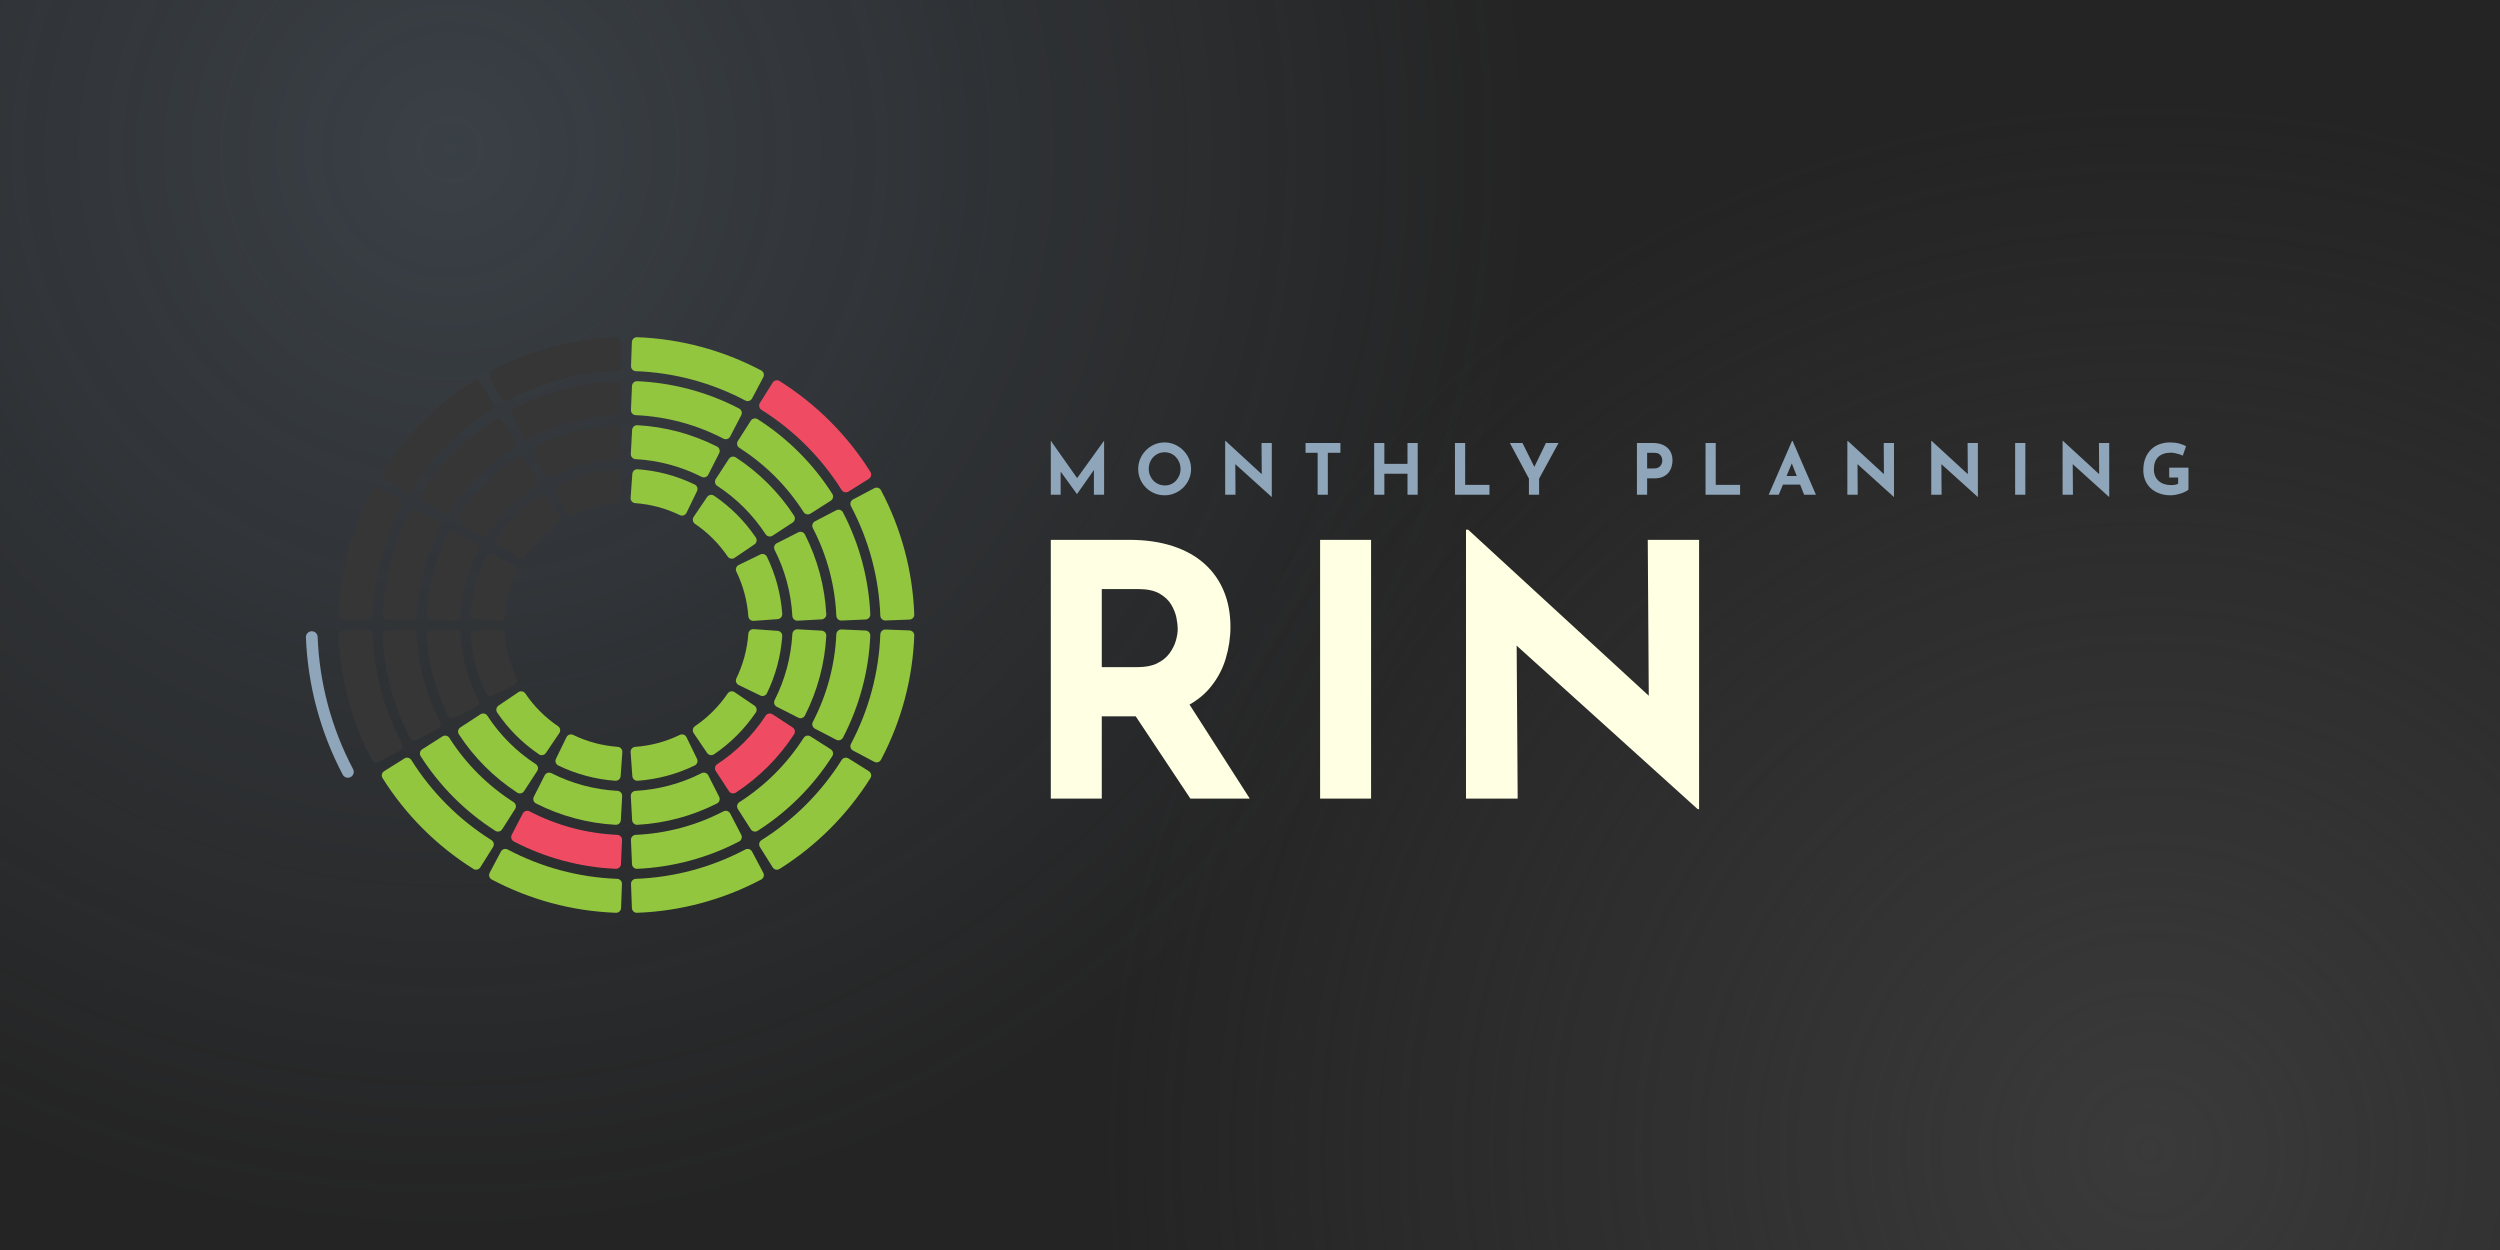
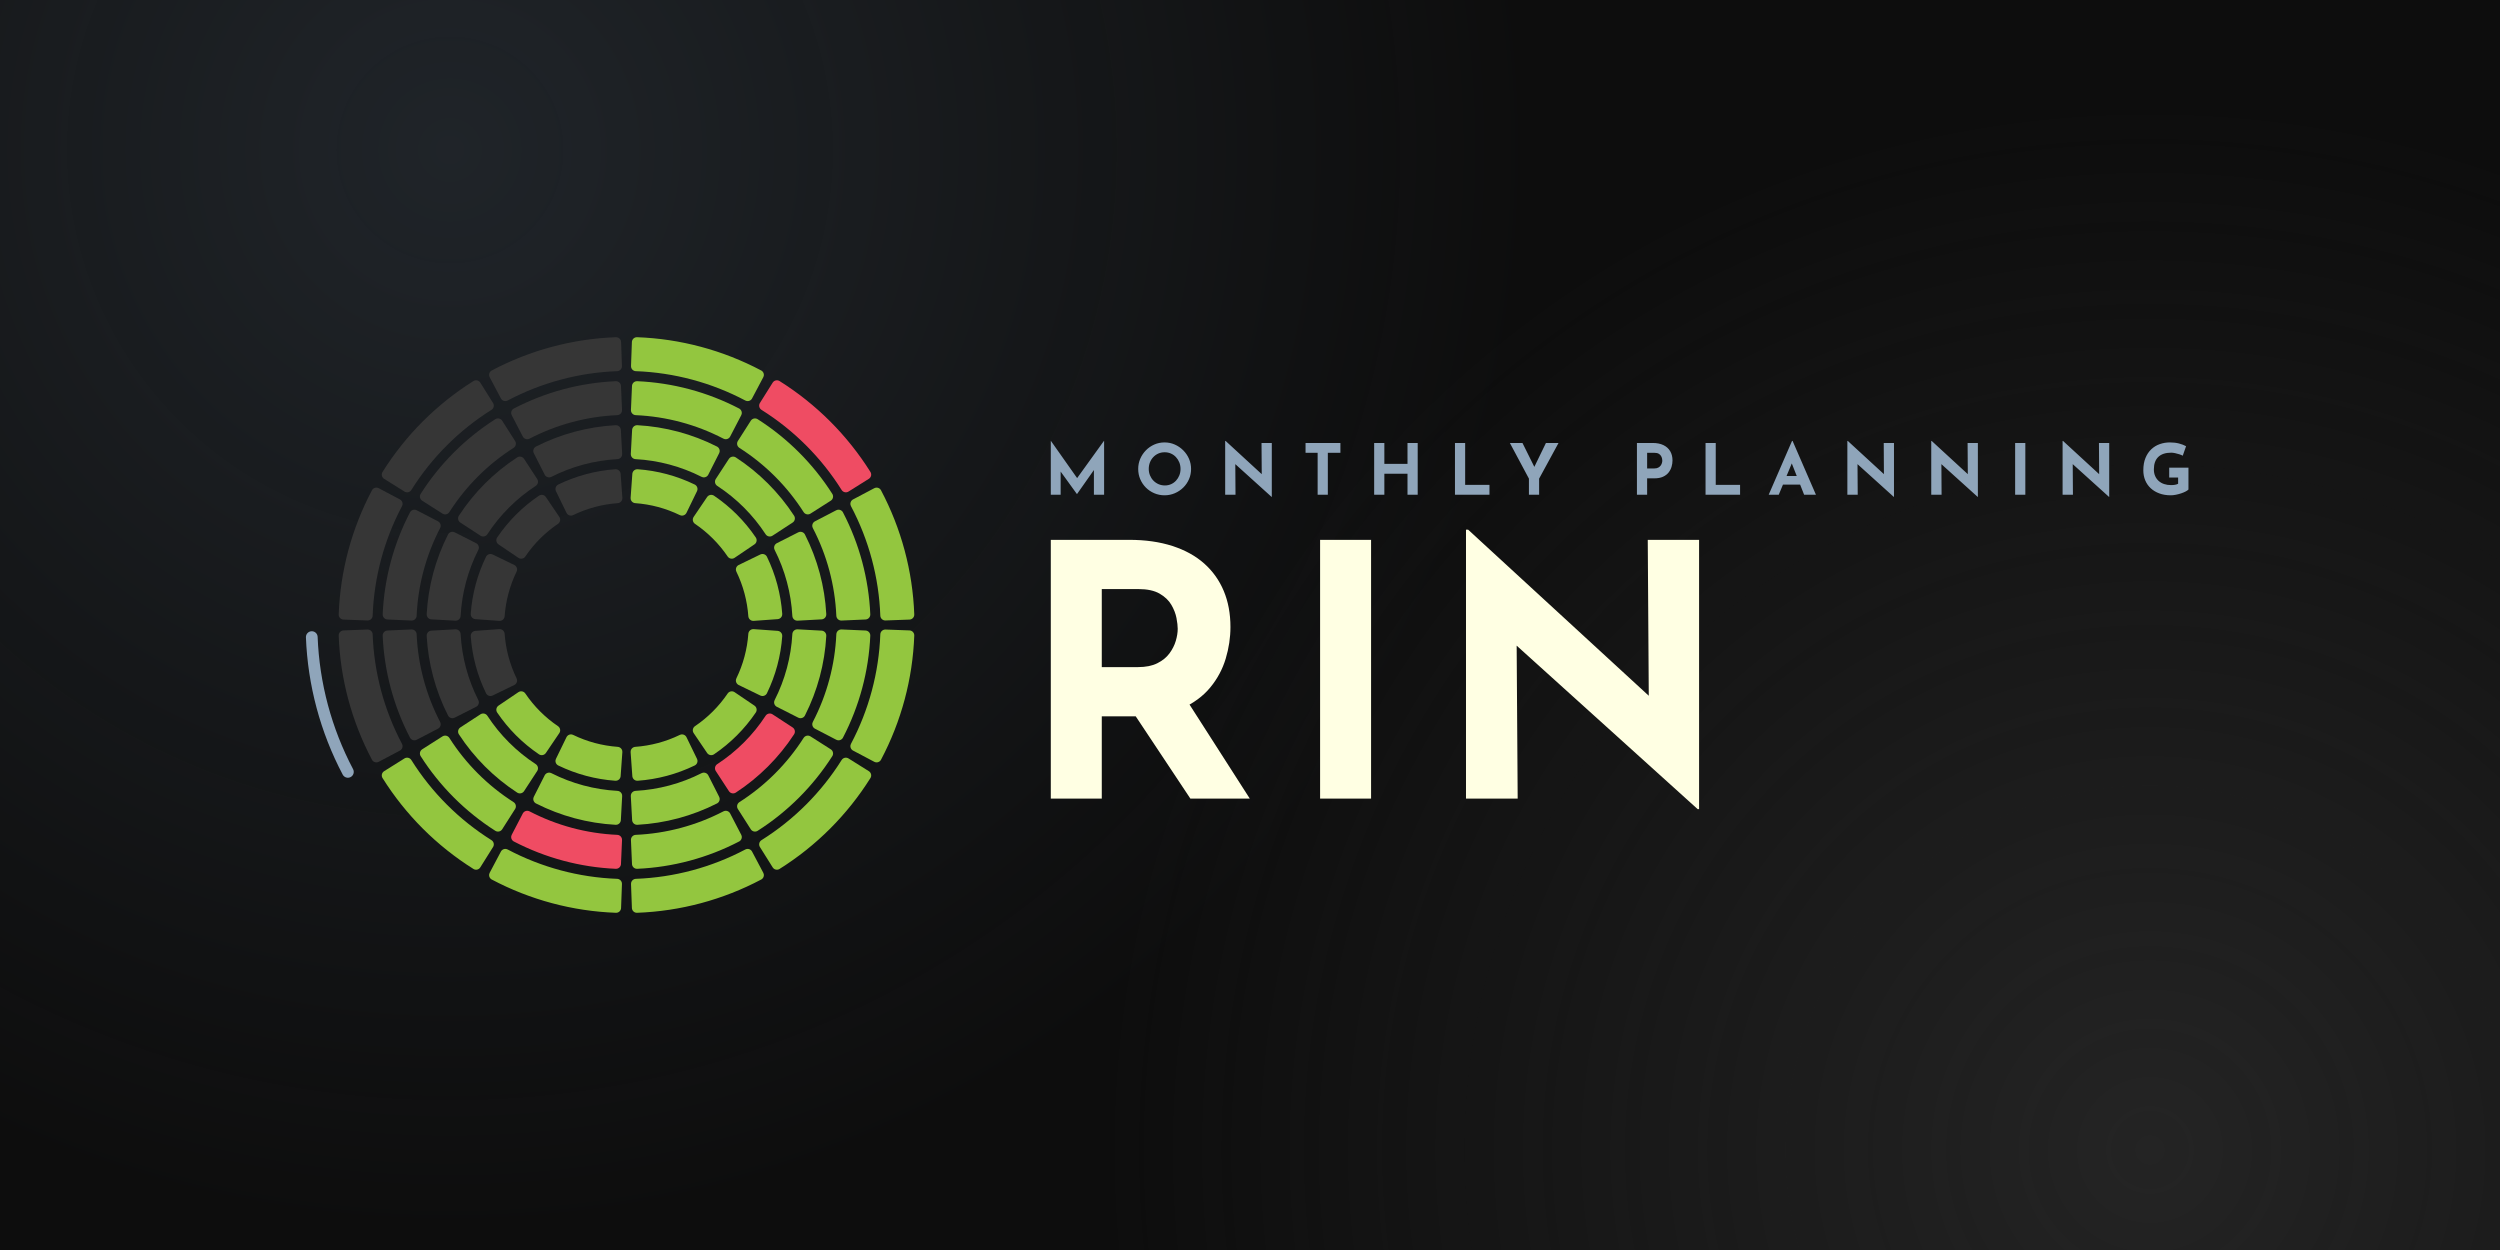
<svg xmlns="http://www.w3.org/2000/svg" width="1280" height="640" viewBox="0 0 1280 640">
  <defs>
    <radialGradient id="bblob0" cx="230.4" cy="76.8" r="555.52" gradientUnits="userSpaceOnUse">
-       <stop offset="0" stop-color="#6D8196" stop-opacity="0.3" />
-       <stop offset="1" stop-color="#6D8196" stop-opacity="0" />
+       <stop offset="0" stop-color="#4c5b6b" stop-opacity="0.3" />
+       <stop offset="1" stop-color="#4c5b6b" stop-opacity="0" />
    </radialGradient>
    <radialGradient id="bblob1" cx="1100.8" cy="588.8" r="537.6" gradientUnits="userSpaceOnUse">
-       <stop offset="0" stop-color="#3a3a3a" stop-opacity="1" />
-       <stop offset="1" stop-color="#3a3a3a" stop-opacity="0" />
+       <stop offset="0" stop-color="#242424" stop-opacity="1" />
+       <stop offset="1" stop-color="#242424" stop-opacity="0" />
    </radialGradient>
  </defs>
-   <rect width="1280" height="640" fill="#242424" />
+   <rect width="1280" height="640" fill="#0d0d0d" />
  <rect width="1280" height="640" fill="url(#bblob0)" />
  <rect width="1280" height="640" fill="url(#bblob1)" />
  <g>
    <path d="M326.3 242.8A77.4 77.4 0 0 1 354.57 250.37L349.19 261.44A65.1 65.1 0 0 0 325.42 255.07Z" fill="#93c63f" stroke="#93c63f" stroke-width="5.1" stroke-linejoin="round" />
    <path d="M326.19 220.25A99.9 99.9 0 0 1 365.93 230.9L360.37 241.87A87.6 87.6 0 0 0 325.52 232.53Z" fill="#93c63f" stroke="#93c63f" stroke-width="5.1" stroke-linejoin="round" />
    <path d="M326.13 197.72A122.4 122.4 0 0 1 377.25 211.42L371.58 222.33A110.1 110.1 0 0 0 325.59 210.01Z" fill="#93c63f" stroke="#93c63f" stroke-width="5.1" stroke-linejoin="round" />
    <path d="M326.08 175.2A144.9 144.9 0 0 1 388.55 191.94L382.8 202.81A132.6 132.6 0 0 0 325.63 187.49Z" fill="#93c63f" stroke="#93c63f" stroke-width="5.1" stroke-linejoin="round" />
    <path d="M364.15 255.91A77.4 77.4 0 0 1 384.85 276.61L374.67 283.5A65.1 65.1 0 0 0 357.26 266.09Z" fill="#93c63f" stroke="#93c63f" stroke-width="5.1" stroke-linejoin="round" />
    <path d="M375.34 236.33A99.9 99.9 0 0 1 404.43 265.42L394.13 272.14A87.6 87.6 0 0 0 368.62 246.63Z" fill="#93c63f" stroke="#93c63f" stroke-width="5.1" stroke-linejoin="round" />
    <path d="M386.55 216.78A122.4 122.4 0 0 1 423.98 254.21L413.6 260.82A110.1 110.1 0 0 0 379.94 227.16Z" fill="#93c63f" stroke="#93c63f" stroke-width="5.1" stroke-linejoin="round" />
    <path d="M397.77 197.26A144.9 144.9 0 0 1 443.5 242.99L433.08 249.52A132.6 132.6 0 0 0 391.24 207.68Z" fill="#ef4c63" stroke="#ef4c63" stroke-width="5.1" stroke-linejoin="round" />
    <path d="M390.39 286.19A77.4 77.4 0 0 1 397.96 314.46L385.69 315.34A65.1 65.1 0 0 0 379.32 291.57Z" fill="#93c63f" stroke="#93c63f" stroke-width="5.1" stroke-linejoin="round" />
    <path d="M409.86 274.83A99.9 99.9 0 0 1 420.51 314.57L408.23 315.24A87.6 87.6 0 0 0 398.89 280.39Z" fill="#93c63f" stroke="#93c63f" stroke-width="5.1" stroke-linejoin="round" />
    <path d="M429.34 263.51A122.4 122.4 0 0 1 443.04 314.63L430.75 315.17A110.1 110.1 0 0 0 418.43 269.18Z" fill="#93c63f" stroke="#93c63f" stroke-width="5.1" stroke-linejoin="round" />
    <path d="M448.82 252.21A144.9 144.9 0 0 1 465.56 314.68L453.27 315.13A132.6 132.6 0 0 0 437.95 257.96Z" fill="#93c63f" stroke="#93c63f" stroke-width="5.1" stroke-linejoin="round" />
    <path d="M397.96 325.54A77.4 77.4 0 0 1 390.39 353.81L379.32 348.43A65.1 65.1 0 0 0 385.69 324.66Z" fill="#93c63f" stroke="#93c63f" stroke-width="5.1" stroke-linejoin="round" />
    <path d="M420.51 325.43A99.9 99.9 0 0 1 409.86 365.17L398.89 359.61A87.6 87.6 0 0 0 408.23 324.76Z" fill="#93c63f" stroke="#93c63f" stroke-width="5.1" stroke-linejoin="round" />
    <path d="M443.04 325.37A122.4 122.4 0 0 1 429.34 376.49L418.43 370.82A110.1 110.1 0 0 0 430.75 324.83Z" fill="#93c63f" stroke="#93c63f" stroke-width="5.1" stroke-linejoin="round" />
    <path d="M465.56 325.32A144.9 144.9 0 0 1 448.82 387.79L437.95 382.04A132.6 132.6 0 0 0 453.27 324.87Z" fill="#93c63f" stroke="#93c63f" stroke-width="5.1" stroke-linejoin="round" />
    <path d="M384.85 363.39A77.4 77.4 0 0 1 364.15 384.09L357.26 373.91A65.1 65.1 0 0 0 374.67 356.5Z" fill="#93c63f" stroke="#93c63f" stroke-width="5.1" stroke-linejoin="round" />
    <path d="M404.43 374.58A99.9 99.9 0 0 1 375.34 403.67L368.62 393.37A87.6 87.6 0 0 0 394.13 367.86Z" fill="#ef4c63" stroke="#ef4c63" stroke-width="5.1" stroke-linejoin="round" />
    <path d="M423.98 385.79A122.4 122.4 0 0 1 386.55 423.22L379.94 412.84A110.1 110.1 0 0 0 413.6 379.18Z" fill="#93c63f" stroke="#93c63f" stroke-width="5.1" stroke-linejoin="round" />
    <path d="M443.5 397.01A144.9 144.9 0 0 1 397.77 442.74L391.24 432.32A132.6 132.6 0 0 0 433.08 390.48Z" fill="#93c63f" stroke="#93c63f" stroke-width="5.1" stroke-linejoin="round" />
    <path d="M354.57 389.63A77.4 77.4 0 0 1 326.3 397.2L325.42 384.93A65.1 65.1 0 0 0 349.19 378.56Z" fill="#93c63f" stroke="#93c63f" stroke-width="5.1" stroke-linejoin="round" />
    <path d="M365.93 409.1A99.9 99.9 0 0 1 326.19 419.75L325.52 407.47A87.6 87.6 0 0 0 360.37 398.13Z" fill="#93c63f" stroke="#93c63f" stroke-width="5.1" stroke-linejoin="round" />
    <path d="M377.25 428.58A122.4 122.4 0 0 1 326.13 442.28L325.59 429.99A110.1 110.1 0 0 0 371.58 417.67Z" fill="#93c63f" stroke="#93c63f" stroke-width="5.1" stroke-linejoin="round" />
    <path d="M388.55 448.06A144.9 144.9 0 0 1 326.08 464.8L325.63 452.51A132.6 132.6 0 0 0 382.8 437.19Z" fill="#93c63f" stroke="#93c63f" stroke-width="5.1" stroke-linejoin="round" />
    <path d="M315.22 397.2A77.4 77.4 0 0 1 286.95 389.63L292.33 378.56A65.1 65.1 0 0 0 316.1 384.93Z" fill="#93c63f" stroke="#93c63f" stroke-width="5.1" stroke-linejoin="round" />
    <path d="M315.33 419.75A99.9 99.9 0 0 1 275.59 409.1L281.15 398.13A87.6 87.6 0 0 0 316 407.47Z" fill="#93c63f" stroke="#93c63f" stroke-width="5.1" stroke-linejoin="round" />
    <path d="M315.39 442.28A122.4 122.4 0 0 1 264.27 428.58L269.94 417.67A110.1 110.1 0 0 0 315.93 429.99Z" fill="#ef4c63" stroke="#ef4c63" stroke-width="5.1" stroke-linejoin="round" />
    <path d="M315.44 464.8A144.9 144.9 0 0 1 252.97 448.06L258.72 437.19A132.6 132.6 0 0 0 315.89 452.51Z" fill="#93c63f" stroke="#93c63f" stroke-width="5.1" stroke-linejoin="round" />
    <path d="M277.37 384.09A77.4 77.4 0 0 1 256.67 363.39L266.85 356.5A65.1 65.1 0 0 0 284.26 373.91Z" fill="#93c63f" stroke="#93c63f" stroke-width="5.1" stroke-linejoin="round" />
    <path d="M266.18 403.67A99.9 99.9 0 0 1 237.09 374.58L247.39 367.86A87.6 87.6 0 0 0 272.9 393.37Z" fill="#93c63f" stroke="#93c63f" stroke-width="5.1" stroke-linejoin="round" />
    <path d="M254.97 423.22A122.4 122.4 0 0 1 217.54 385.79L227.92 379.18A110.1 110.1 0 0 0 261.58 412.84Z" fill="#93c63f" stroke="#93c63f" stroke-width="5.1" stroke-linejoin="round" />
    <path d="M243.75 442.74A144.9 144.9 0 0 1 198.02 397.01L208.44 390.48A132.6 132.6 0 0 0 250.28 432.32Z" fill="#93c63f" stroke="#93c63f" stroke-width="5.1" stroke-linejoin="round" />
    <path d="M251.13 353.81A77.4 77.4 0 0 1 243.56 325.54L255.83 324.66A65.1 65.1 0 0 0 262.2 348.43Z" fill="#363636" stroke="#363636" stroke-width="5.1" stroke-linejoin="round" />
    <path d="M231.66 365.17A99.9 99.9 0 0 1 221.01 325.43L233.29 324.76A87.6 87.6 0 0 0 242.63 359.61Z" fill="#363636" stroke="#363636" stroke-width="5.1" stroke-linejoin="round" />
    <path d="M212.18 376.49A122.4 122.4 0 0 1 198.48 325.37L210.77 324.83A110.1 110.1 0 0 0 223.09 370.82Z" fill="#363636" stroke="#363636" stroke-width="5.1" stroke-linejoin="round" />
    <path d="M192.7 387.79A144.9 144.9 0 0 1 175.96 325.32L188.25 324.87A132.6 132.6 0 0 0 203.57 382.04Z" fill="#363636" stroke="#363636" stroke-width="5.1" stroke-linejoin="round" />
    <path d="M243.56 314.46A77.4 77.4 0 0 1 251.13 286.19L262.2 291.57A65.1 65.1 0 0 0 255.83 315.34Z" fill="#363636" stroke="#363636" stroke-width="5.1" stroke-linejoin="round" />
    <path d="M221.01 314.57A99.9 99.9 0 0 1 231.66 274.83L242.63 280.39A87.6 87.6 0 0 0 233.29 315.24Z" fill="#363636" stroke="#363636" stroke-width="5.1" stroke-linejoin="round" />
    <path d="M198.48 314.63A122.4 122.4 0 0 1 212.18 263.51L223.09 269.18A110.1 110.1 0 0 0 210.77 315.17Z" fill="#363636" stroke="#363636" stroke-width="5.1" stroke-linejoin="round" />
    <path d="M175.96 314.68A144.9 144.9 0 0 1 192.7 252.21L203.57 257.96A132.6 132.6 0 0 0 188.25 315.13Z" fill="#363636" stroke="#363636" stroke-width="5.1" stroke-linejoin="round" />
    <path d="M256.67 276.61A77.4 77.4 0 0 1 277.37 255.91L284.26 266.09A65.1 65.1 0 0 0 266.85 283.5Z" fill="#363636" stroke="#363636" stroke-width="5.1" stroke-linejoin="round" />
    <path d="M237.09 265.42A99.9 99.9 0 0 1 266.18 236.33L272.9 246.63A87.6 87.6 0 0 0 247.39 272.14Z" fill="#363636" stroke="#363636" stroke-width="5.1" stroke-linejoin="round" />
    <path d="M217.54 254.21A122.4 122.4 0 0 1 254.97 216.78L261.58 227.16A110.1 110.1 0 0 0 227.92 260.82Z" fill="#363636" stroke="#363636" stroke-width="5.1" stroke-linejoin="round" />
    <path d="M198.02 242.99A144.9 144.9 0 0 1 243.75 197.26L250.28 207.68A132.6 132.6 0 0 0 208.44 249.52Z" fill="#363636" stroke="#363636" stroke-width="5.1" stroke-linejoin="round" />
    <path d="M286.95 250.37A77.4 77.4 0 0 1 315.22 242.8L316.1 255.07A65.1 65.1 0 0 0 292.33 261.44Z" fill="#363636" stroke="#363636" stroke-width="5.1" stroke-linejoin="round" />
    <path d="M275.59 230.9A99.9 99.9 0 0 1 315.33 220.25L316 232.53A87.6 87.6 0 0 0 281.15 241.87Z" fill="#363636" stroke="#363636" stroke-width="5.1" stroke-linejoin="round" />
    <path d="M264.27 211.42A122.4 122.4 0 0 1 315.39 197.72L315.93 210.01A110.1 110.1 0 0 0 269.94 222.33Z" fill="#363636" stroke="#363636" stroke-width="5.1" stroke-linejoin="round" />
    <path d="M252.97 191.94A144.9 144.9 0 0 1 315.44 175.2L315.89 187.49A132.6 132.6 0 0 0 258.72 202.81Z" fill="#363636" stroke="#363636" stroke-width="5.1" stroke-linejoin="round" />
    <path d="M178.12 395.2A161.25 161.25 0 0 1 159.63 326.19" fill="none" stroke="#8fa5ba" stroke-width="6" stroke-linecap="round" />
  </g>
  <path transform="translate(534.59 253.3)" d="M8.46 0L3.42 0L3.42-27.58L3.46-27.58L18.18-6.70L15.95-7.20L30.64-27.58L30.71-27.58L30.71 0L25.49 0L25.49-15.80L25.81-13.10L16.85-0.36L16.78-0.36L7.56-13.10L8.46-15.59L8.46 0ZM48.17-13.21L48.17-13.21Q48.17-15.95 49.21-18.40Q50.26-20.84 52.11-22.73Q53.96-24.62 56.41-25.70Q58.86-26.78 61.67-26.78L61.67-26.78Q64.44-26.78 66.89-25.70Q69.34-24.62 71.23-22.73Q73.12-20.84 74.18-18.40Q75.24-15.95 75.24-13.21L75.24-13.21Q75.24-10.40 74.18-7.96Q73.12-5.51 71.23-3.65Q69.34-1.80 66.89-0.76Q64.44 0.29 61.67 0.29L61.67 0.29Q58.86 0.29 56.41-0.76Q53.96-1.80 52.11-3.65Q50.26-5.51 49.21-7.96Q48.17-10.40 48.17-13.21ZM53.57-13.21L53.57-13.21Q53.57-11.45 54.20-9.92Q54.83-8.39 55.96-7.22Q57.10-6.05 58.59-5.40Q60.08-4.75 61.85-4.75L61.85-4.75Q63.54-4.75 65.00-5.40Q66.46-6.05 67.54-7.22Q68.62-8.39 69.23-9.92Q69.84-11.45 69.84-13.21L69.84-13.21Q69.84-15.01 69.21-16.56Q68.58-18.11 67.48-19.28Q66.38-20.45 64.91-21.10Q63.43-21.74 61.70-21.74L61.70-21.74Q59.98-21.74 58.50-21.10Q57.02-20.45 55.91-19.28Q54.79-18.11 54.18-16.56Q53.57-15.01 53.57-13.21ZM116.57 1.08L116.42 1.08L96.34-17.06L97.88-16.20L97.99 0L92.70 0L92.70-27.54L92.92-27.54L112.57-9.47L111.42-9.97L111.31-26.50L116.57-26.50L116.57 1.08ZM133.85-21.46L133.85-26.50L151.70-26.50L151.70-21.46L145.26-21.46L145.26 0L140.04 0L140.04-21.46L133.85-21.46ZM186.05-26.50L191.27-26.50L191.27 0L186.05 0L186.05-10.76L174.20-10.76L174.20 0L168.98 0L168.98-26.50L174.20-26.50L174.20-15.80L186.05-15.80L186.05-26.50ZM210.35 0L210.35-26.50L215.57-26.50L215.57-5.04L228.02-5.04L228.02 0L210.35 0ZM248.22 0L248.22-8.24L238.46-26.50L244.91-26.50L251.75-12.74L250.20-12.64L256.93-26.50L263.38-26.50L253.44-8.24L253.44 0L248.22 0ZM303.52-26.50L311.54-26.50Q314.82-26.50 317.09-25.40Q319.36-24.30 320.54-22.30Q321.73-20.30 321.73-17.57L321.73-17.57Q321.73-15.95 321.25-14.31Q320.76-12.67 319.70-11.34Q318.64-10.01 316.85-9.20Q315.07-8.39 312.48-8.39L312.48-8.39L308.74-8.39L308.74 0L303.52 0L303.52-26.50ZM308.74-13.46L312.44-13.46Q313.63-13.46 314.42-13.88Q315.22-14.29 315.67-14.92Q316.12-15.55 316.31-16.24Q316.51-16.92 316.51-17.42L316.51-17.42Q316.51-17.82 316.39-18.49Q316.26-19.15 315.86-19.84Q315.47-20.52 314.66-20.99Q313.85-21.46 312.48-21.46L312.48-21.46L308.74-21.46L308.74-13.46ZM338.65 0L338.65-26.50L343.87-26.50L343.87-5.04L356.33-5.04L356.33 0L338.65 0ZM376.13 0L370.98 0L382.93-27.54L383.22-27.54L395.17 0L389.12 0L381.49-19.37L385.27-21.96L376.13 0ZM377.53-5.18L379.15-9.58L387.11-9.58L388.94-5.18L377.53-5.18ZM435.13 1.08L434.99 1.08L414.90-17.06L416.45-16.20L416.56 0L411.26 0L411.26-27.54L411.48-27.54L431.14-9.47L429.98-9.97L429.88-26.50L435.13-26.50L435.13 1.08ZM478.08 1.08L477.94 1.08L457.85-17.06L459.40-16.20L459.50 0L454.21 0L454.21-27.54L454.43-27.54L474.08-9.47L472.93-9.97L472.82-26.50L478.08-26.50L478.08 1.08ZM497.16 0L497.16-26.50L502.38-26.50L502.38 0L497.16 0ZM545.33 1.08L545.18 1.08L525.10-17.06L526.64-16.20L526.75 0L521.46 0L521.46-27.54L521.68-27.54L541.33-9.47L540.18-9.97L540.07-26.50L545.33-26.50L545.33 1.08ZM585.90-13.86L585.90-2.66Q585.43-2.16 584.42-1.64Q583.42-1.12 582.10-0.68Q580.79-0.25 579.42 0.02Q578.05 0.29 576.83 0.29L576.83 0.29Q573.59 0.29 571.00-0.67Q568.40-1.62 566.57-3.33Q564.73-5.04 563.76-7.38Q562.79-9.72 562.79-12.49L562.79-12.49Q562.79-16.13 563.89-18.81Q564.98-21.49 566.87-23.27Q568.76-25.06 571.23-25.92Q573.70-26.78 576.40-26.78L576.40-26.78Q578.95-26.78 581.08-26.23Q583.20-25.67 584.68-24.84L584.68-24.84L582.98-19.98Q582.34-20.34 581.26-20.70Q580.18-21.06 579.06-21.29Q577.94-21.53 577.08-21.53L577.08-21.53Q574.92-21.53 573.26-20.99Q571.61-20.45 570.47-19.37Q569.34-18.29 568.76-16.69Q568.19-15.08 568.19-12.96L568.19-12.96Q568.19-11.09 568.84-9.59Q569.48-8.10 570.65-7.06Q571.82-6.01 573.43-5.47Q575.03-4.93 576.97-4.93L576.97-4.93Q578.09-4.93 579.02-5.09Q579.96-5.26 580.61-5.62L580.61-5.62L580.61-8.82L576.04-8.82L576.04-13.86L585.90-13.86Z" fill="#8fa5ba" />
  <path transform="translate(520.91 408.88)" d="M17.10-132.48L57.24-132.48Q69.66-132.48 79.38-129.33Q89.10-126.18 95.67-120.33Q102.24-114.48 105.66-106.29Q109.08-98.10 109.08-87.84L109.08-87.84Q109.08-79.74 106.65-71.64Q104.22-63.54 98.73-56.88Q93.24-50.22 84.24-46.17Q75.24-42.12 61.92-42.12L61.92-42.12L43.20-42.12L43.20 0L17.10 0L17.10-132.48ZM43.20-67.32L61.74-67.32Q67.68-67.32 71.64-69.30Q75.60-71.28 77.85-74.34Q80.10-77.40 81.09-80.73Q82.08-84.06 82.08-86.94L82.08-86.94Q82.08-89.10 81.45-92.43Q80.82-95.76 78.84-99.18Q76.86-102.60 72.81-104.94Q68.76-107.28 61.92-107.28L61.92-107.28L43.20-107.28L43.20-67.32ZM55.08-50.40L86.22-51.12L118.98 0L88.56 0L55.08-50.40ZM154.98 0L154.98-132.48L181.08-132.48L181.08 0L154.98 0ZM349.02 5.40L348.30 5.40L247.86-85.32L255.60-81L256.14 0L229.68 0L229.68-137.70L230.76-137.70L329.04-47.34L323.28-49.86L322.74-132.48L349.02-132.48L349.02 5.40Z" fill="#FFFFE3" />
</svg>
